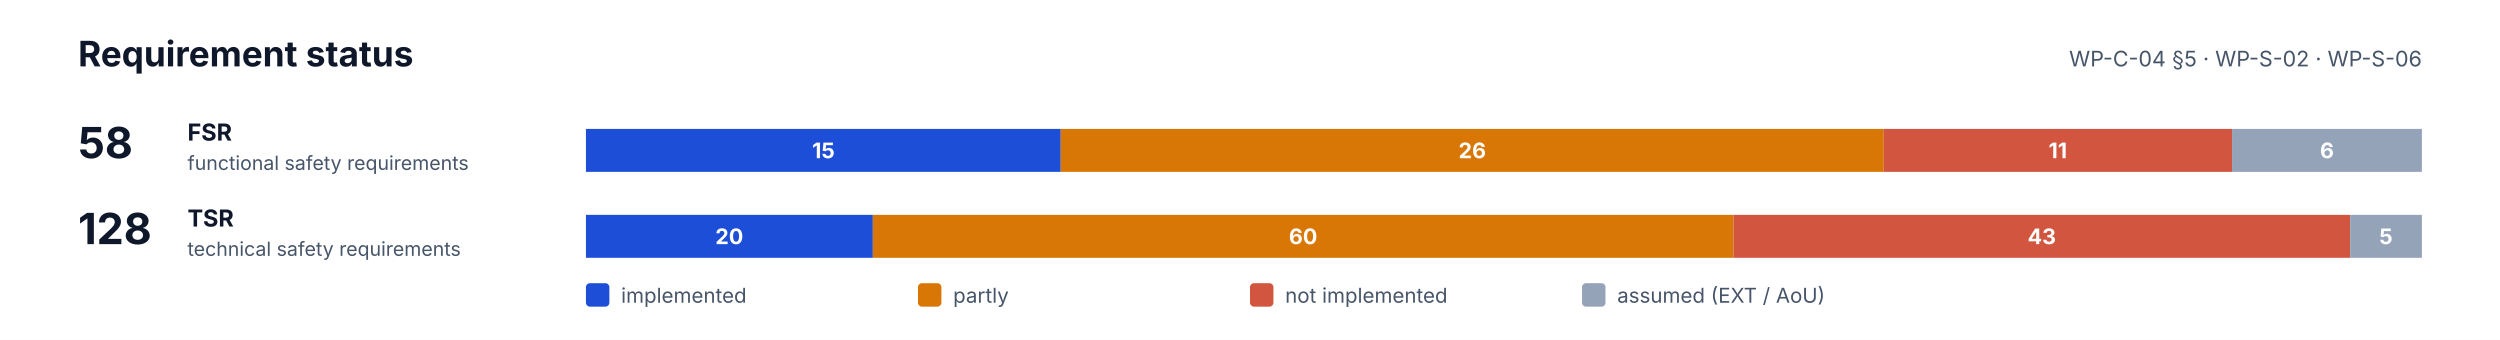
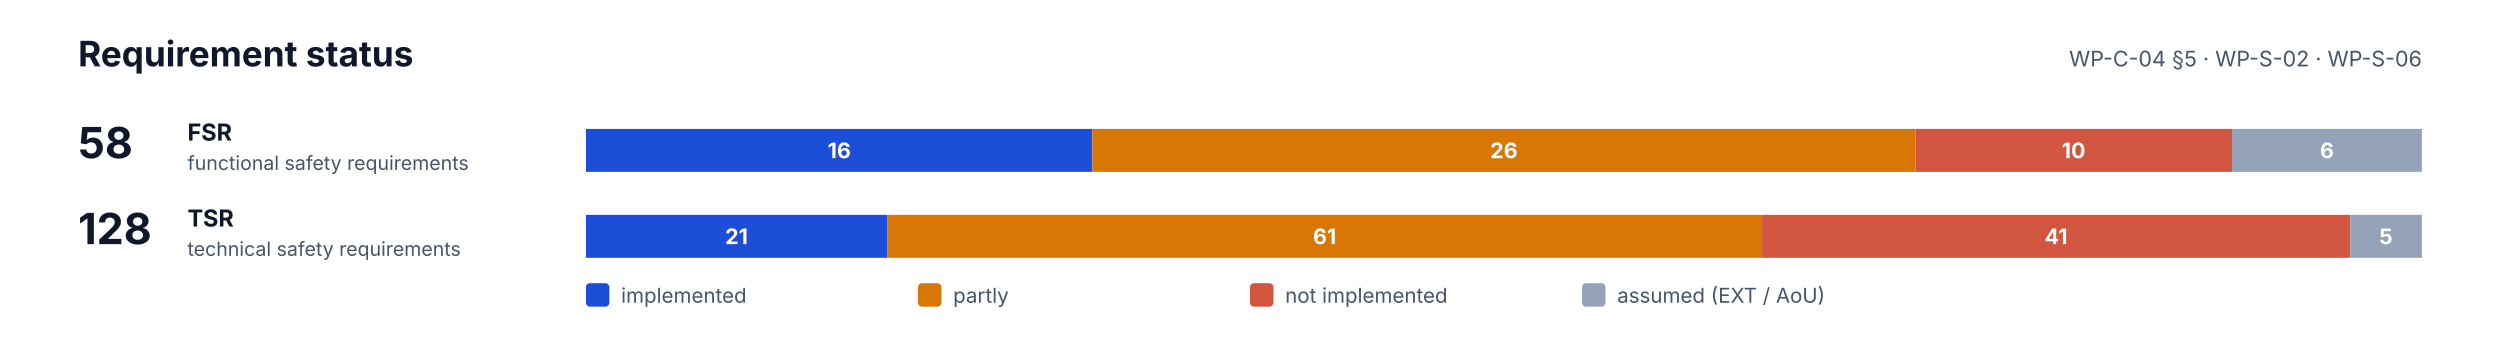
<svg xmlns="http://www.w3.org/2000/svg" width="1280" height="174" viewBox="0 0 1280 174" font-family="Inter, 'Segoe UI', Helvetica, Arial, sans-serif" role="img" aria-labelledby="t d">
  <rect width="1280" height="174" fill="#FFFFFF" />
  <text x="40" y="34" font-size="18" fill="#0F172A" font-weight="700">Requirement status</text>
  <text x="1240" y="34" font-size="11" fill="#475569" text-anchor="end">WP-C-04 §5 · WP-S-02 · WP-S-06</text>
  <text x="40" y="81" font-size="22" fill="#0F172A" font-weight="700">58</text>
  <text x="96" y="72" font-size="12" fill="#0F172A" font-weight="700">FSR</text>
  <text x="96" y="87" font-size="10" fill="#475569">functional safety requirements</text>
-   <rect x="300.0" y="66" width="243.1" height="22" fill="#1D4ED8" />
-   <text x="421.6" y="81" font-size="11" fill="#FFFFFF" font-weight="700" text-anchor="middle">15</text>
-   <rect x="543.1" y="66" width="421.4" height="22" fill="#D97706" />
-   <text x="753.8" y="81" font-size="11" fill="#FFFFFF" font-weight="700" text-anchor="middle">26</text>
-   <rect x="964.5" y="66" width="178.3" height="22" fill="#D2553F" />
-   <text x="1053.6" y="81" font-size="11" fill="#FFFFFF" font-weight="700" text-anchor="middle">11</text>
+   <rect x="300.0" y="66" width="259.3" height="22" fill="#1D4ED8" />
+   <text x="429.7" y="81" font-size="11" fill="#FFFFFF" font-weight="700" text-anchor="middle">16</text>
+   <rect x="559.3" y="66" width="421.4" height="22" fill="#D97706" />
+   <text x="770.0" y="81" font-size="11" fill="#FFFFFF" font-weight="700" text-anchor="middle">26</text>
+   <rect x="980.7" y="66" width="162.1" height="22" fill="#D2553F" />
+   <text x="1061.7" y="81" font-size="11" fill="#FFFFFF" font-weight="700" text-anchor="middle">10</text>
  <rect x="1142.8" y="66" width="97.2" height="22" fill="#94A3B8" />
  <text x="1191.4" y="81" font-size="11" fill="#FFFFFF" font-weight="700" text-anchor="middle">6</text>
  <text x="40" y="125" font-size="22" fill="#0F172A" font-weight="700">128</text>
  <text x="96" y="116" font-size="12" fill="#0F172A" font-weight="700">TSR</text>
  <text x="96" y="131" font-size="10" fill="#475569">technical safety requirements</text>
-   <rect x="300.0" y="110" width="146.9" height="22" fill="#1D4ED8" />
-   <text x="373.4" y="125" font-size="11" fill="#FFFFFF" font-weight="700" text-anchor="middle">20</text>
-   <rect x="446.9" y="110" width="440.6" height="22" fill="#D97706" />
-   <text x="667.2" y="125" font-size="11" fill="#FFFFFF" font-weight="700" text-anchor="middle">60</text>
-   <rect x="887.5" y="110" width="315.8" height="22" fill="#D2553F" />
-   <text x="1045.4" y="125" font-size="11" fill="#FFFFFF" font-weight="700" text-anchor="middle">43</text>
+   <rect x="300.0" y="110" width="154.2" height="22" fill="#1D4ED8" />
+   <text x="377.1" y="125" font-size="11" fill="#FFFFFF" font-weight="700" text-anchor="middle">21</text>
+   <rect x="454.2" y="110" width="448.0" height="22" fill="#D97706" />
+   <text x="678.2" y="125" font-size="11" fill="#FFFFFF" font-weight="700" text-anchor="middle">61</text>
+   <rect x="902.2" y="110" width="301.1" height="22" fill="#D2553F" />
+   <text x="1052.7" y="125" font-size="11" fill="#FFFFFF" font-weight="700" text-anchor="middle">41</text>
  <rect x="1203.3" y="110" width="36.7" height="22" fill="#94A3B8" />
  <text x="1221.6" y="125" font-size="11" fill="#FFFFFF" font-weight="700" text-anchor="middle">5</text>
  <rect x="300" y="145" width="12" height="12" rx="2" fill="#1D4ED8" />
  <text x="318" y="155" font-size="10.5" fill="#475569">implemented</text>
  <rect x="470" y="145" width="12" height="12" rx="2" fill="#D97706" />
  <text x="488" y="155" font-size="10.5" fill="#475569">partly</text>
  <rect x="640" y="145" width="12" height="12" rx="2" fill="#D2553F" />
  <text x="658" y="155" font-size="10.5" fill="#475569">not implemented</text>
  <rect x="810" y="145" width="12" height="12" rx="2" fill="#94A3B8" />
  <text x="828" y="155" font-size="10.5" fill="#475569">assumed (EXT / AoU)</text>
</svg>
